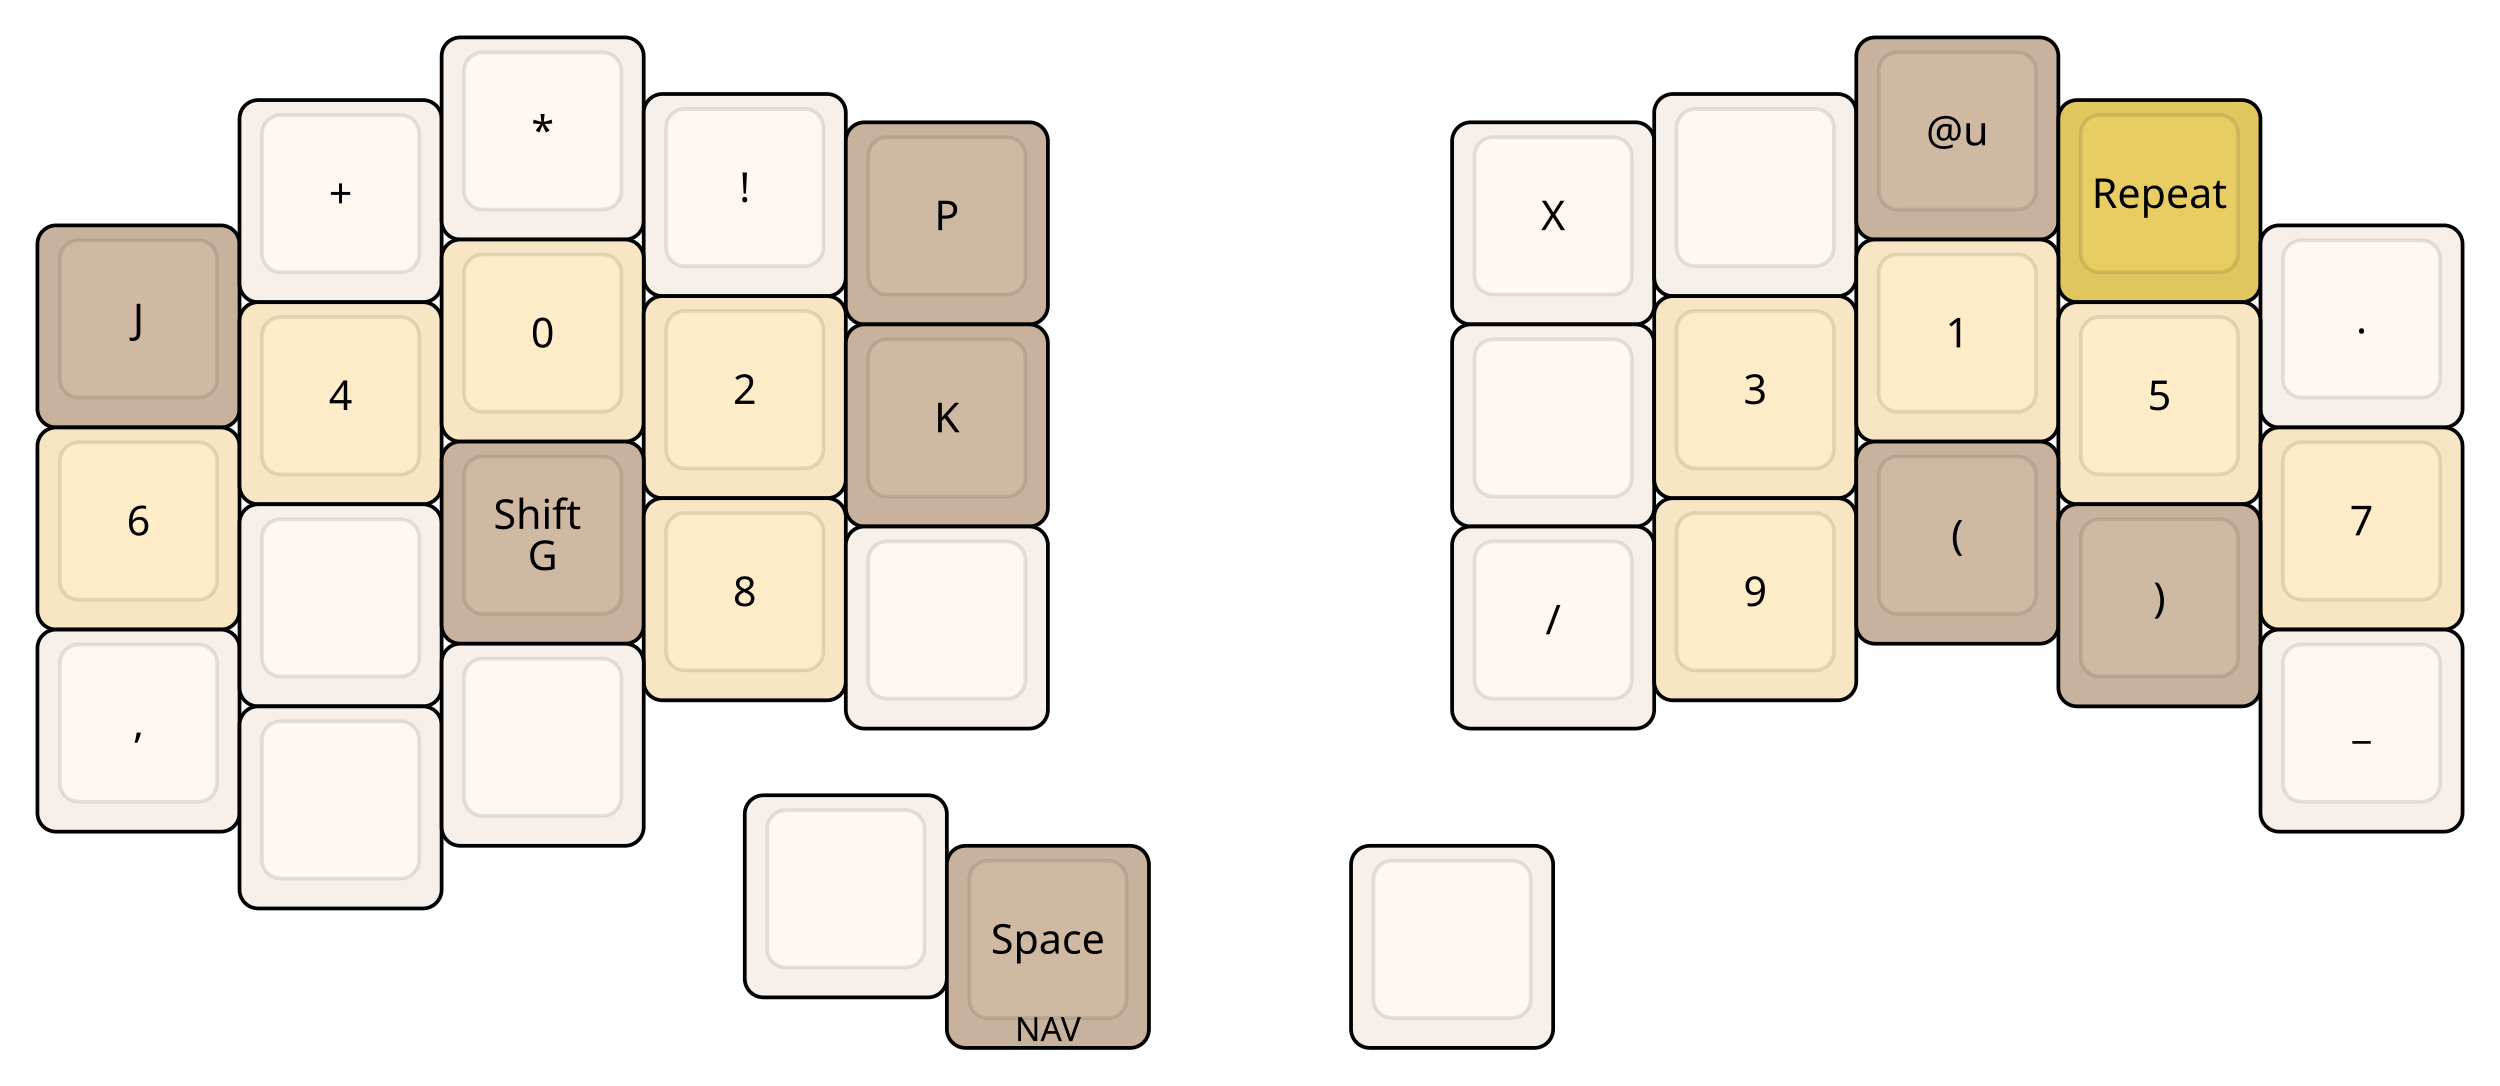
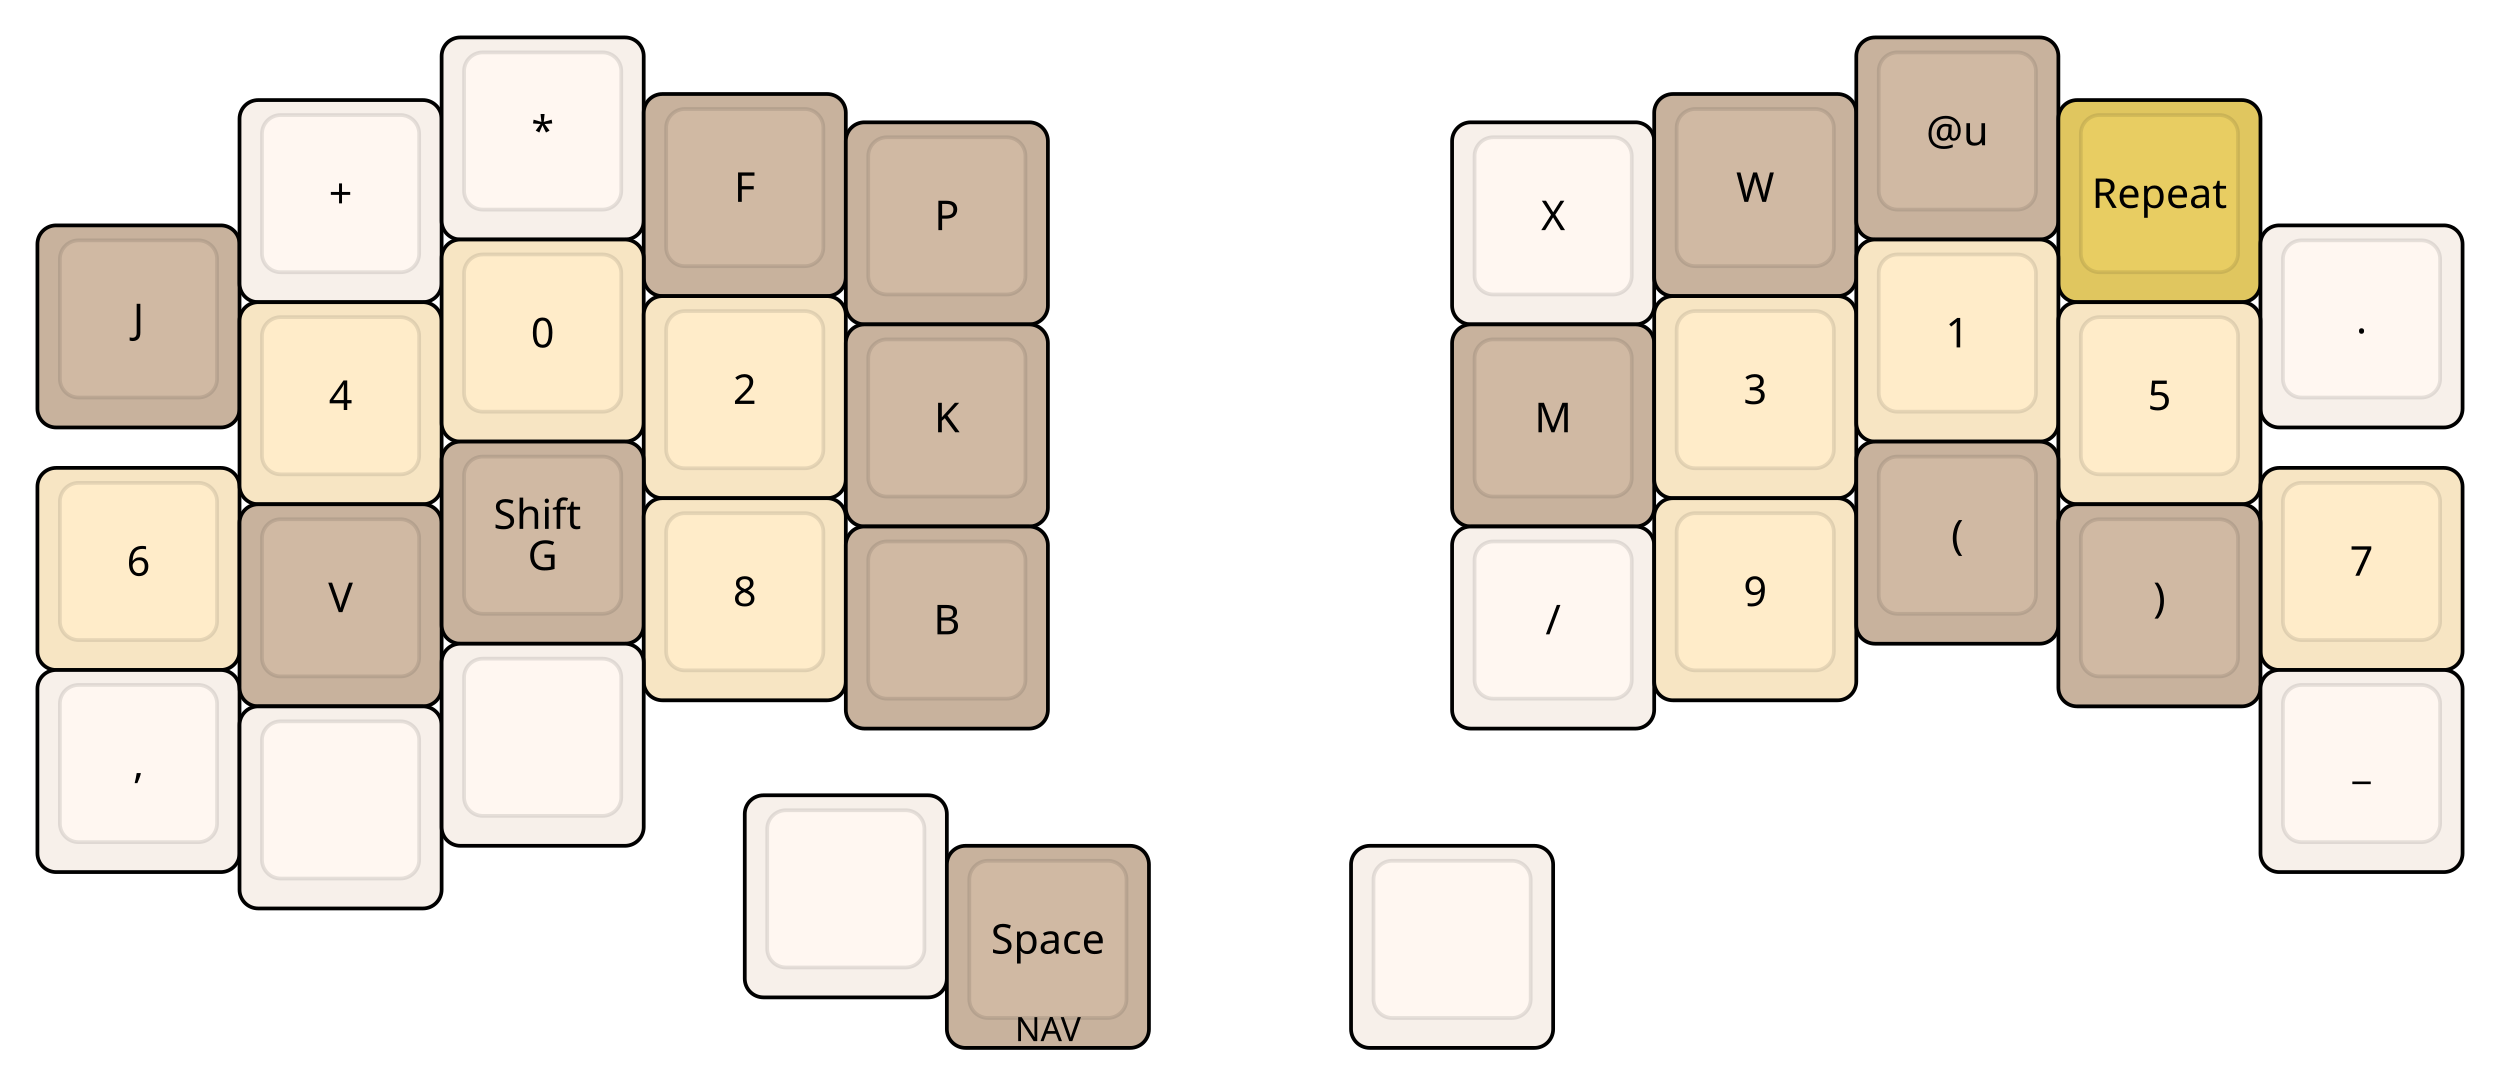
<svg xmlns="http://www.w3.org/2000/svg" width="668px" height="290x" viewBox="0 0 668 290">
  <style type="text/css">
    .keycap .border { stroke: black; stroke-width: 1; }
    .keycap .inner.border { stroke: rgba(0,0,0,.1); }
    .keycap { font-family: sans-serif; font-size: 11px}
    .keycap .sub { font-size: 9px}
  </style>
  <g class="keycap management">
    <rect x="10" y="60.22" width="54" height="54" rx="5" fill="#c8b29d" class="outer border" />
    <rect x="16" y="64.22" width="42" height="42" rx="5" fill="#d0b9a3" class="inner border" />
    <text x="37" y="85.22" text-anchor="middle" dominant-baseline="middle" class="main">
      <tspan x="37" dy="0">J</tspan>
    </text>
  </g>
  <g class="keycap blank">
    <rect x="64" y="26.74" width="54" height="54" rx="5" fill="#f7f0ea" class="outer border" />
    <rect x="70" y="30.74" width="42" height="42" rx="5" fill="#fff7f1" class="inner border" />
    <text x="91" y="51.74" text-anchor="middle" dominant-baseline="middle" class="main">
      <tspan x="91" dy="0">+</tspan>
    </text>
  </g>
  <g class="keycap blank">
    <rect x="118" y="10" width="54" height="54" rx="5" fill="#f7f0ea" class="outer border" />
    <rect x="124" y="14" width="42" height="42" rx="5" fill="#fff7f1" class="inner border" />
    <text x="145" y="35" text-anchor="middle" dominant-baseline="middle" class="main">
      <tspan x="145" dy="0">*</tspan>
    </text>
  </g>
-   <g class="keycap blank">
-     <rect x="172" y="25.12" width="54" height="54" rx="5" fill="#f7f0ea" class="outer border" />
-     <rect x="178" y="29.12" width="42" height="42" rx="5" fill="#fff7f1" class="inner border" />
+   <g class="keycap management">
+     <rect x="172" y="25.12" width="54" height="54" rx="5" fill="#c8b29d" class="outer border" />
+     <rect x="178" y="29.12" width="42" height="42" rx="5" fill="#d0b9a3" class="inner border" />
    <text x="199" y="50.12" text-anchor="middle" dominant-baseline="middle" class="main">
-       <tspan x="199" dy="0">!</tspan>
+       <tspan x="199" dy="0">F</tspan>
    </text>
  </g>
  <g class="keycap management">
    <rect x="226" y="32.68" width="54" height="54" rx="5" fill="#c8b29d" class="outer border" />
    <rect x="232" y="36.68" width="42" height="42" rx="5" fill="#d0b9a3" class="inner border" />
    <text x="253" y="57.68" text-anchor="middle" dominant-baseline="middle" class="main">
      <tspan x="253" dy="0">P</tspan>
    </text>
  </g>
  <g class="keycap blank">
    <rect x="388" y="32.68" width="54" height="54" rx="5" fill="#f7f0ea" class="outer border" />
    <rect x="394" y="36.68" width="42" height="42" rx="5" fill="#fff7f1" class="inner border" />
    <text x="415" y="57.68" text-anchor="middle" dominant-baseline="middle" class="main">
      <tspan x="415" dy="0">X</tspan>
    </text>
  </g>
-   <g class="keycap blank">
-     <rect x="442" y="25.12" width="54" height="54" rx="5" fill="#f7f0ea" class="outer border" />
-     <rect x="448" y="29.12" width="42" height="42" rx="5" fill="#fff7f1" class="inner border" />
+   <g class="keycap management">
+     <rect x="442" y="25.12" width="54" height="54" rx="5" fill="#c8b29d" class="outer border" />
+     <rect x="448" y="29.12" width="42" height="42" rx="5" fill="#d0b9a3" class="inner border" />
+     <text x="469" y="50.12" text-anchor="middle" dominant-baseline="middle" class="main">
+       <tspan x="469" dy="0">W</tspan>
+     </text>
  </g>
  <g class="keycap management">
    <rect x="496" y="10" width="54" height="54" rx="5" fill="#c8b29d" class="outer border" />
    <rect x="502" y="14" width="42" height="42" rx="5" fill="#d0b9a3" class="inner border" />
    <text x="523" y="35" text-anchor="middle" dominant-baseline="middle" class="main">
      <tspan x="523" dy="0">@u</tspan>
    </text>
  </g>
  <g class="keycap special">
    <rect x="550" y="26.74" width="54" height="54" rx="5" fill="#e0c65f" class="outer border" />
    <rect x="556" y="30.74" width="42" height="42" rx="5" fill="#e8cd62" class="inner border" />
    <text x="577" y="51.74" text-anchor="middle" dominant-baseline="middle" class="main">
      <tspan x="577" dy="0">Repeat</tspan>
    </text>
  </g>
  <g class="keycap blank">
    <rect x="604" y="60.22" width="54" height="54" rx="5" fill="#f7f0ea" class="outer border" />
    <rect x="610" y="64.22" width="42" height="42" rx="5" fill="#fff7f1" class="inner border" />
    <text x="631" y="85.22" text-anchor="middle" dominant-baseline="middle" class="main">
      <tspan x="631" dy="0">.</tspan>
    </text>
  </g>
  <g class="keycap default">
-     <rect x="10" y="114.22" width="54" height="54" rx="5" fill="#f7e5c3" class="outer border" />
-     <rect x="16" y="118.22" width="42" height="42" rx="5" fill="#ffecc9" class="inner border" />
-     <text x="37" y="139.22" text-anchor="middle" dominant-baseline="middle" class="main">
+     <rect x="10" y="125.02" width="54" height="54" rx="5" fill="#f7e5c3" class="outer border" />
+     <rect x="16" y="129.02" width="42" height="42" rx="5" fill="#ffecc9" class="inner border" />
+     <text x="37" y="150.02" text-anchor="middle" dominant-baseline="middle" class="main">
      <tspan x="37" dy="0">6</tspan>
    </text>
  </g>
  <g class="keycap default">
    <rect x="64" y="80.74" width="54" height="54" rx="5" fill="#f7e5c3" class="outer border" />
    <rect x="70" y="84.74" width="42" height="42" rx="5" fill="#ffecc9" class="inner border" />
    <text x="91" y="105.74" text-anchor="middle" dominant-baseline="middle" class="main">
      <tspan x="91" dy="0">4</tspan>
    </text>
  </g>
  <g class="keycap default">
    <rect x="118" y="64" width="54" height="54" rx="5" fill="#f7e5c3" class="outer border" />
    <rect x="124" y="68" width="42" height="42" rx="5" fill="#ffecc9" class="inner border" />
    <text x="145" y="89" text-anchor="middle" dominant-baseline="middle" class="main">
      <tspan x="145" dy="0">0</tspan>
    </text>
  </g>
  <g class="keycap default">
    <rect x="172" y="79.12" width="54" height="54" rx="5" fill="#f7e5c3" class="outer border" />
    <rect x="178" y="83.12" width="42" height="42" rx="5" fill="#ffecc9" class="inner border" />
    <text x="199" y="104.12" text-anchor="middle" dominant-baseline="middle" class="main">
      <tspan x="199" dy="0">2</tspan>
    </text>
  </g>
  <g class="keycap management">
    <rect x="226" y="86.68" width="54" height="54" rx="5" fill="#c8b29d" class="outer border" />
    <rect x="232" y="90.68" width="42" height="42" rx="5" fill="#d0b9a3" class="inner border" />
    <text x="253" y="111.68" text-anchor="middle" dominant-baseline="middle" class="main">
      <tspan x="253" dy="0">K</tspan>
    </text>
  </g>
-   <g class="keycap blank">
-     <rect x="388" y="86.68" width="54" height="54" rx="5" fill="#f7f0ea" class="outer border" />
-     <rect x="394" y="90.68" width="42" height="42" rx="5" fill="#fff7f1" class="inner border" />
+   <g class="keycap management">
+     <rect x="388" y="86.68" width="54" height="54" rx="5" fill="#c8b29d" class="outer border" />
+     <rect x="394" y="90.68" width="42" height="42" rx="5" fill="#d0b9a3" class="inner border" />
+     <text x="415" y="111.68" text-anchor="middle" dominant-baseline="middle" class="main">
+       <tspan x="415" dy="0">M</tspan>
+     </text>
  </g>
  <g class="keycap default">
    <rect x="442" y="79.12" width="54" height="54" rx="5" fill="#f7e5c3" class="outer border" />
    <rect x="448" y="83.12" width="42" height="42" rx="5" fill="#ffecc9" class="inner border" />
    <text x="469" y="104.12" text-anchor="middle" dominant-baseline="middle" class="main">
      <tspan x="469" dy="0">3</tspan>
    </text>
  </g>
  <g class="keycap default">
    <rect x="496" y="64" width="54" height="54" rx="5" fill="#f7e5c3" class="outer border" />
    <rect x="502" y="68" width="42" height="42" rx="5" fill="#ffecc9" class="inner border" />
    <text x="523" y="89" text-anchor="middle" dominant-baseline="middle" class="main">
      <tspan x="523" dy="0">1</tspan>
    </text>
  </g>
  <g class="keycap default">
    <rect x="550" y="80.74" width="54" height="54" rx="5" fill="#f7e5c3" class="outer border" />
    <rect x="556" y="84.74" width="42" height="42" rx="5" fill="#ffecc9" class="inner border" />
    <text x="577" y="105.74" text-anchor="middle" dominant-baseline="middle" class="main">
      <tspan x="577" dy="0">5</tspan>
    </text>
  </g>
  <g class="keycap default">
-     <rect x="604" y="114.22" width="54" height="54" rx="5" fill="#f7e5c3" class="outer border" />
-     <rect x="610" y="118.22" width="42" height="42" rx="5" fill="#ffecc9" class="inner border" />
-     <text x="631" y="139.22" text-anchor="middle" dominant-baseline="middle" class="main">
+     <rect x="604" y="125.02" width="54" height="54" rx="5" fill="#f7e5c3" class="outer border" />
+     <rect x="610" y="129.02" width="42" height="42" rx="5" fill="#ffecc9" class="inner border" />
+     <text x="631" y="150.02" text-anchor="middle" dominant-baseline="middle" class="main">
      <tspan x="631" dy="0">7</tspan>
    </text>
  </g>
  <g class="keycap blank">
-     <rect x="10" y="168.22" width="54" height="54" rx="5" fill="#f7f0ea" class="outer border" />
-     <rect x="16" y="172.22" width="42" height="42" rx="5" fill="#fff7f1" class="inner border" />
-     <text x="37" y="193.22" text-anchor="middle" dominant-baseline="middle" class="main">
+     <rect x="10" y="179.02" width="54" height="54" rx="5" fill="#f7f0ea" class="outer border" />
+     <rect x="16" y="183.02" width="42" height="42" rx="5" fill="#fff7f1" class="inner border" />
+     <text x="37" y="204.02" text-anchor="middle" dominant-baseline="middle" class="main">
      <tspan x="37" dy="0">,</tspan>
    </text>
  </g>
-   <g class="keycap blank">
-     <rect x="64" y="134.74" width="54" height="54" rx="5" fill="#f7f0ea" class="outer border" />
-     <rect x="70" y="138.74" width="42" height="42" rx="5" fill="#fff7f1" class="inner border" />
+   <g class="keycap management">
+     <rect x="64" y="134.74" width="54" height="54" rx="5" fill="#c8b29d" class="outer border" />
+     <rect x="70" y="138.74" width="42" height="42" rx="5" fill="#d0b9a3" class="inner border" />
+     <text x="91" y="159.74" text-anchor="middle" dominant-baseline="middle" class="main">
+       <tspan x="91" dy="0">V</tspan>
+     </text>
  </g>
  <g class="keycap management">
    <rect x="118" y="118" width="54" height="54" rx="5" fill="#c8b29d" class="outer border" />
    <rect x="124" y="122" width="42" height="42" rx="5" fill="#d0b9a3" class="inner border" />
    <text x="145" y="137.5" text-anchor="middle" dominant-baseline="middle" class="main">
      <tspan x="145" dy="0">Shift</tspan>
      <tspan x="145" dy="11">G</tspan>
    </text>
  </g>
  <g class="keycap default">
    <rect x="172" y="133.12" width="54" height="54" rx="5" fill="#f7e5c3" class="outer border" />
    <rect x="178" y="137.12" width="42" height="42" rx="5" fill="#ffecc9" class="inner border" />
    <text x="199" y="158.12" text-anchor="middle" dominant-baseline="middle" class="main">
      <tspan x="199" dy="0">8</tspan>
    </text>
  </g>
-   <g class="keycap blank">
-     <rect x="226" y="140.68" width="54" height="54" rx="5" fill="#f7f0ea" class="outer border" />
-     <rect x="232" y="144.68" width="42" height="42" rx="5" fill="#fff7f1" class="inner border" />
+   <g class="keycap management">
+     <rect x="226" y="140.68" width="54" height="54" rx="5" fill="#c8b29d" class="outer border" />
+     <rect x="232" y="144.68" width="42" height="42" rx="5" fill="#d0b9a3" class="inner border" />
+     <text x="253" y="165.68" text-anchor="middle" dominant-baseline="middle" class="main">
+       <tspan x="253" dy="0">B</tspan>
+     </text>
  </g>
  <g class="keycap blank">
    <rect x="388" y="140.68" width="54" height="54" rx="5" fill="#f7f0ea" class="outer border" />
    <rect x="394" y="144.68" width="42" height="42" rx="5" fill="#fff7f1" class="inner border" />
    <text x="415" y="165.68" text-anchor="middle" dominant-baseline="middle" class="main">
      <tspan x="415" dy="0">/</tspan>
    </text>
  </g>
  <g class="keycap default">
    <rect x="442" y="133.12" width="54" height="54" rx="5" fill="#f7e5c3" class="outer border" />
    <rect x="448" y="137.12" width="42" height="42" rx="5" fill="#ffecc9" class="inner border" />
    <text x="469" y="158.12" text-anchor="middle" dominant-baseline="middle" class="main">
      <tspan x="469" dy="0">9</tspan>
    </text>
  </g>
  <g class="keycap management">
    <rect x="496" y="118" width="54" height="54" rx="5" fill="#c8b29d" class="outer border" />
    <rect x="502" y="122" width="42" height="42" rx="5" fill="#d0b9a3" class="inner border" />
    <text x="523" y="143" text-anchor="middle" dominant-baseline="middle" class="main">
      <tspan x="523" dy="0">(</tspan>
    </text>
  </g>
  <g class="keycap management">
    <rect x="550" y="134.74" width="54" height="54" rx="5" fill="#c8b29d" class="outer border" />
    <rect x="556" y="138.74" width="42" height="42" rx="5" fill="#d0b9a3" class="inner border" />
    <text x="577" y="159.74" text-anchor="middle" dominant-baseline="middle" class="main">
      <tspan x="577" dy="0">)</tspan>
    </text>
  </g>
  <g class="keycap blank">
-     <rect x="604" y="168.22" width="54" height="54" rx="5" fill="#f7f0ea" class="outer border" />
-     <rect x="610" y="172.22" width="42" height="42" rx="5" fill="#fff7f1" class="inner border" />
-     <text x="631" y="193.22" text-anchor="middle" dominant-baseline="middle" class="main">
+     <rect x="604" y="179.02" width="54" height="54" rx="5" fill="#f7f0ea" class="outer border" />
+     <rect x="610" y="183.02" width="42" height="42" rx="5" fill="#fff7f1" class="inner border" />
+     <text x="631" y="204.02" text-anchor="middle" dominant-baseline="middle" class="main">
      <tspan x="631" dy="0">_</tspan>
    </text>
  </g>
  <g class="keycap blank">
    <rect x="64" y="188.74" width="54" height="54" rx="5" fill="#f7f0ea" class="outer border" />
    <rect x="70" y="192.74" width="42" height="42" rx="5" fill="#fff7f1" class="inner border" />
  </g>
  <g class="keycap blank">
    <rect x="118" y="172" width="54" height="54" rx="5" fill="#f7f0ea" class="outer border" />
    <rect x="124" y="176" width="42" height="42" rx="5" fill="#fff7f1" class="inner border" />
  </g>
  <g class="keycap blank">
    <rect x="199" y="212.5" width="54" height="54" rx="5" fill="#f7f0ea" class="outer border" />
    <rect x="205" y="216.5" width="42" height="42" rx="5" fill="#fff7f1" class="inner border" />
  </g>
  <g class="keycap management">
    <rect x="253" y="226" width="54" height="54" rx="5" fill="#c8b29d" class="outer border" />
    <rect x="259" y="230" width="42" height="42" rx="5" fill="#d0b9a3" class="inner border" />
    <text x="280" y="251" text-anchor="middle" dominant-baseline="middle" class="main">
      <tspan x="280" dy="0">Space</tspan>
    </text>
    <text x="280" y="278.2" text-anchor="middle" class="sub">NAV</text>
  </g>
  <g class="keycap blank">
    <rect x="361" y="226" width="54" height="54" rx="5" fill="#f7f0ea" class="outer border" />
    <rect x="367" y="230" width="42" height="42" rx="5" fill="#fff7f1" class="inner border" />
  </g>
</svg>
